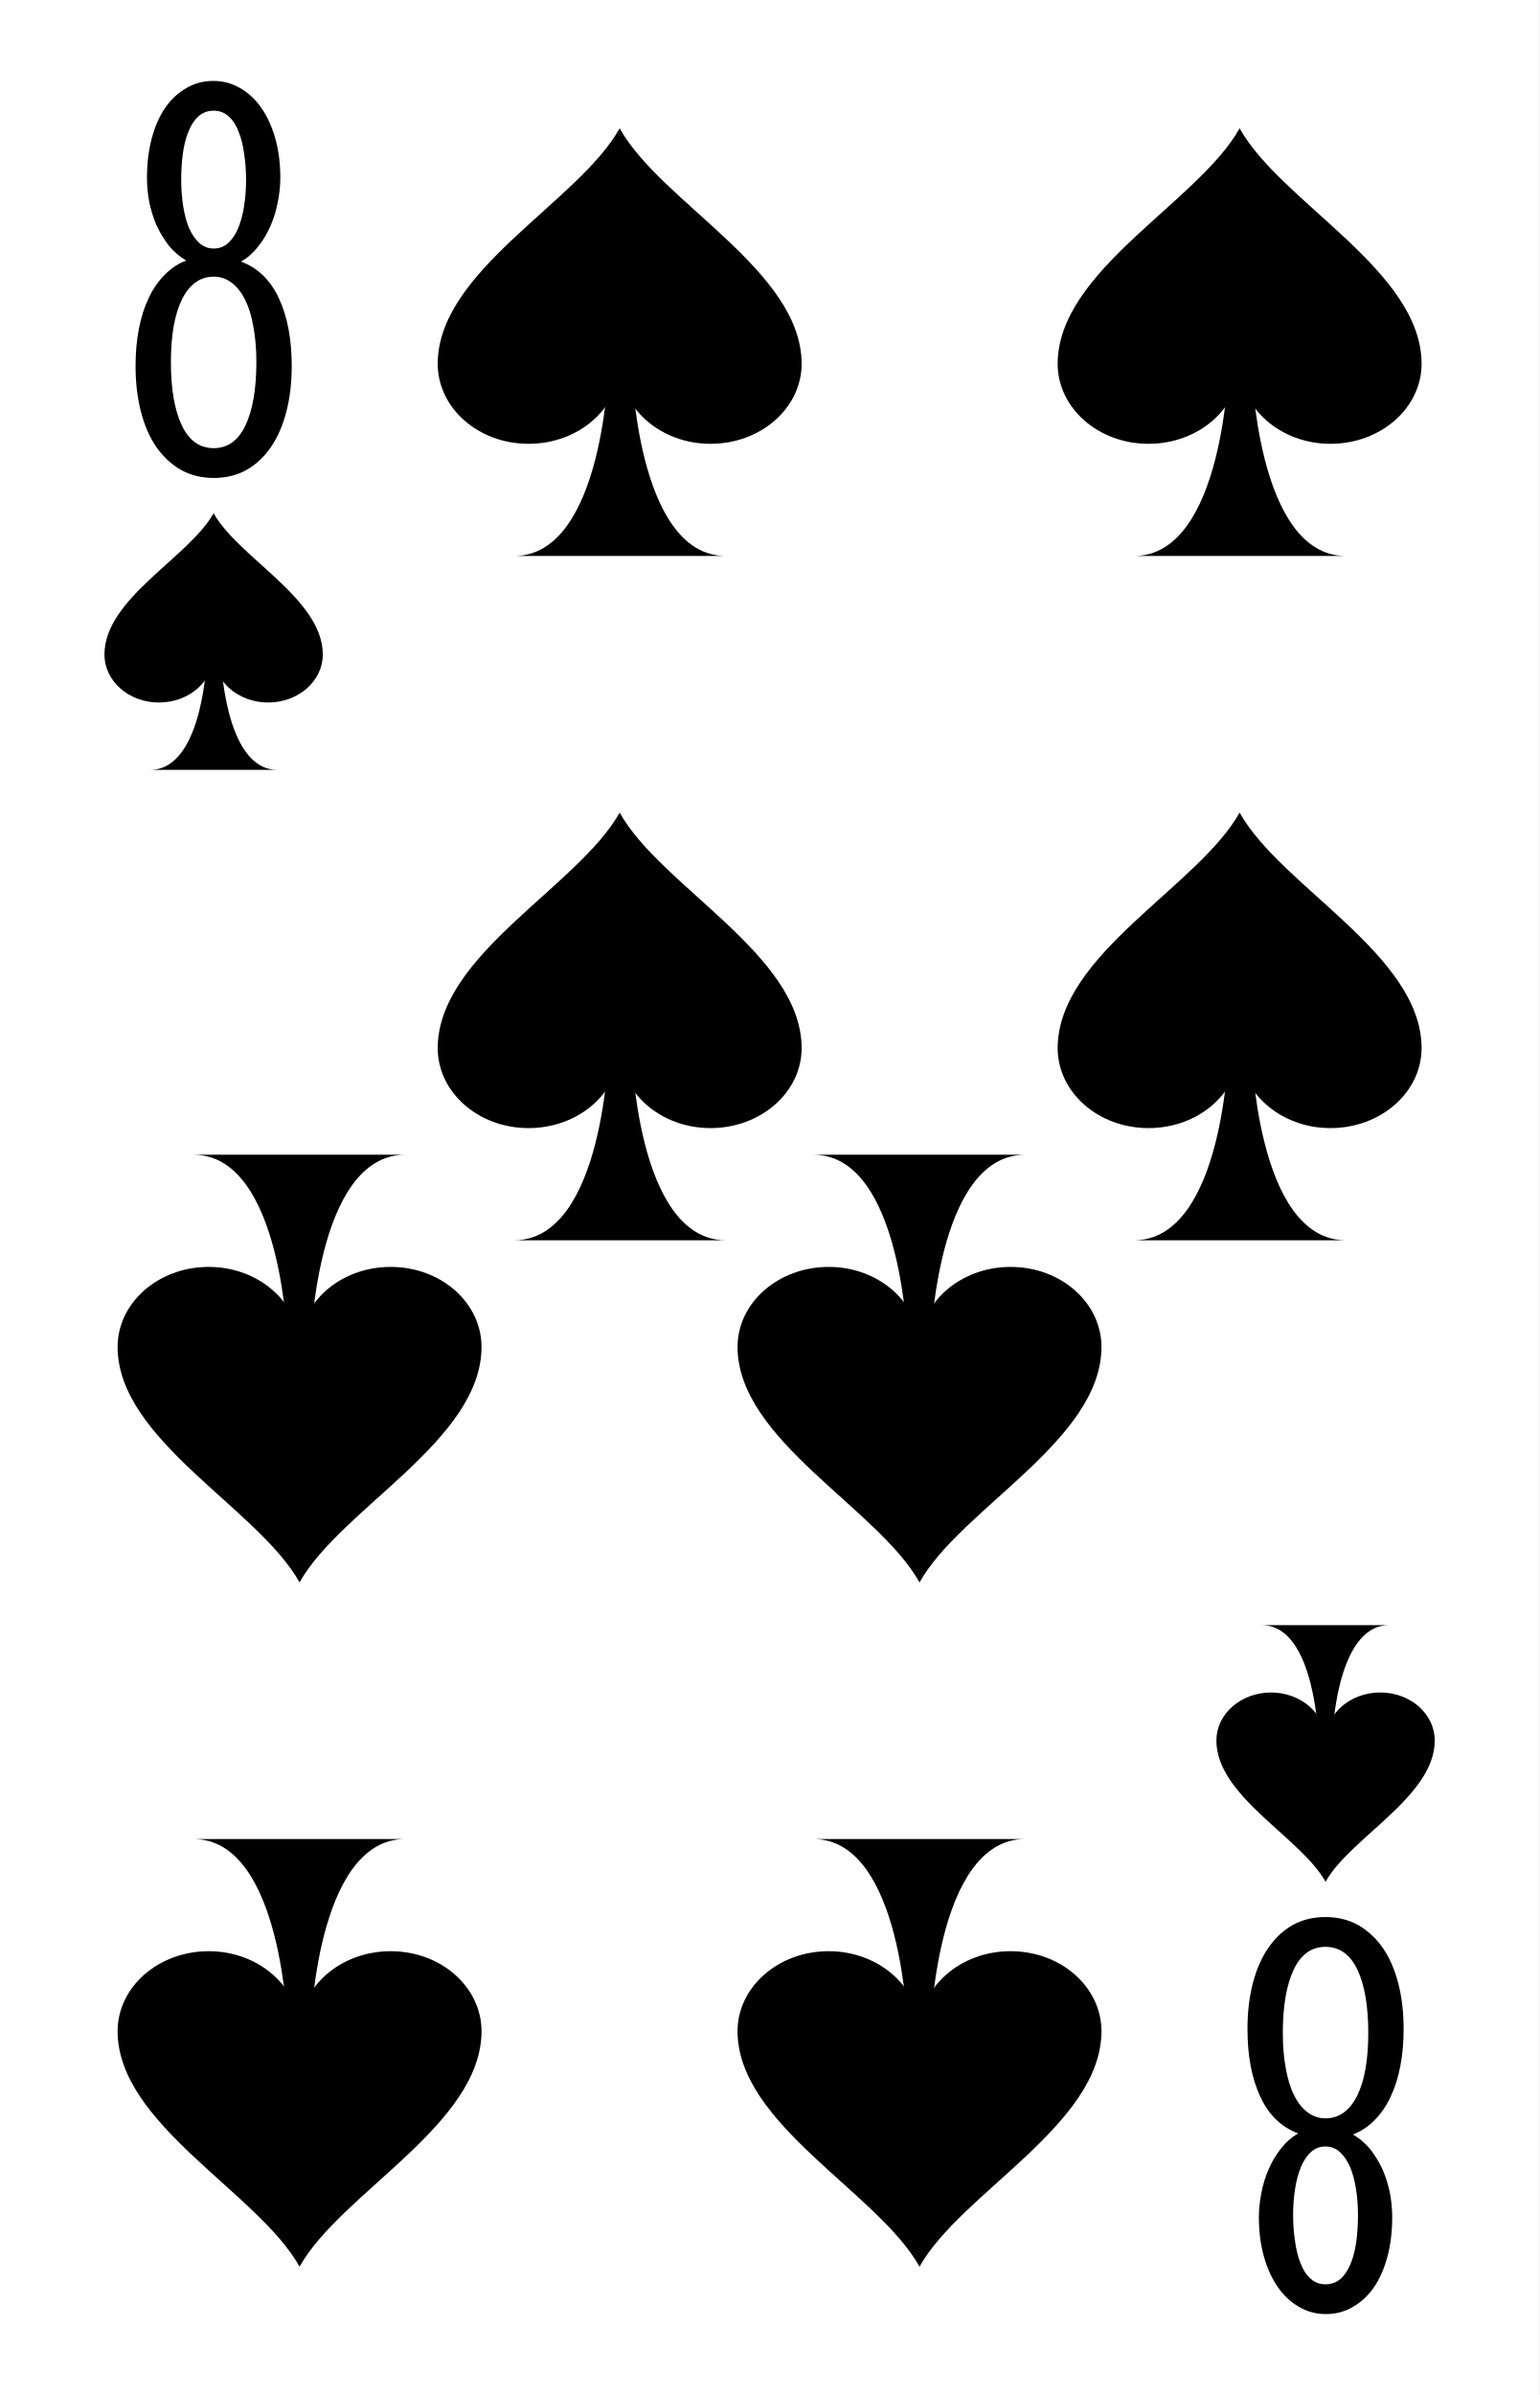
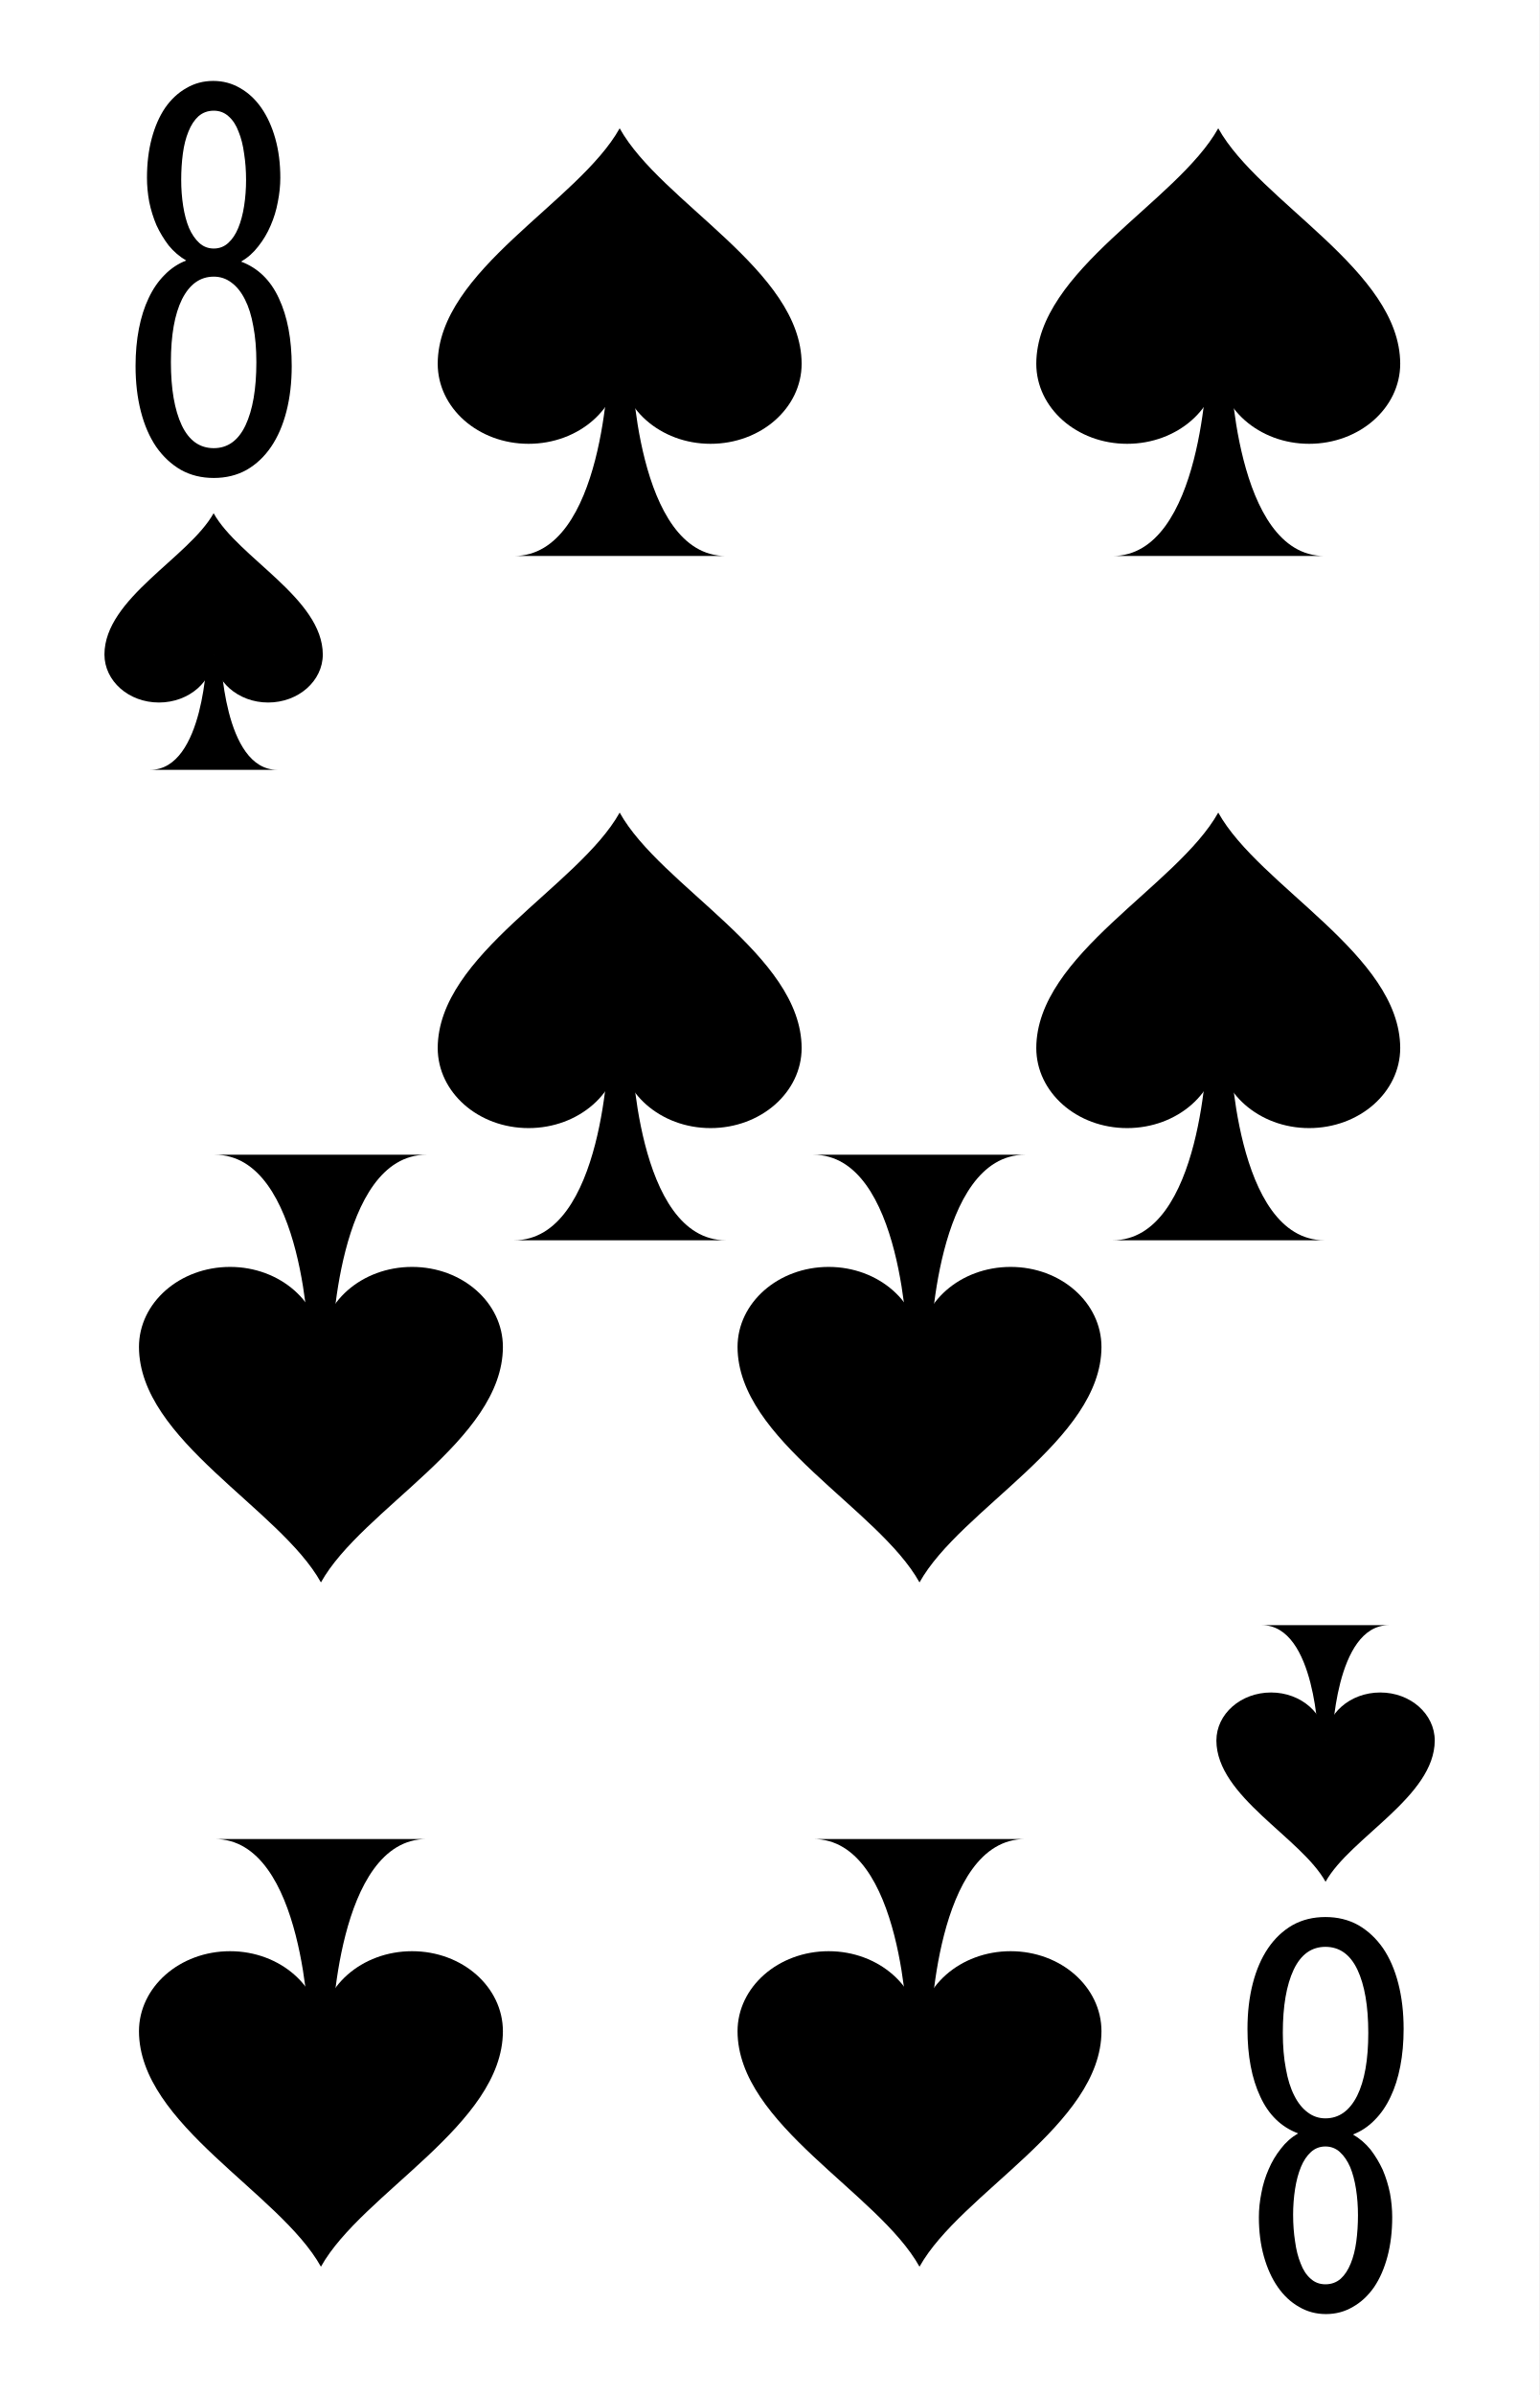
- <svg xmlns="http://www.w3.org/2000/svg" version="1.1" width="57.15mm" height="88.9mm" viewBox="0 0 57.15 88.9" id="svg24051">
-   <g transform="matrix(1,0,0,1,-54.145,-64.23)">
-     <g transform="matrix(0.264485,0,0,0.264485,-364.9021,-178.0595)" id="g17406">
+ <svg xmlns="http://www.w3.org/2000/svg" version="1.1" width="57.15mm" height="88.9mm" viewBox="0 0 57.15 88.9" id="svg4919">
+   <g transform="matrix(1,0,0,1,-223.4595,-213.6941)">
+     <g transform="matrix(0.264485,0,0,0.264485,-195.5876,-28.59544)" id="g4328">
      <rect y="916.08" x="1584.389" height="336.125" width="216.08" id="rect32155" style="display:inline;opacity:1;fill:#ffffff;fill-opacity:1;stroke:none;stroke-width:0.133;stroke-linecap:butt;stroke-linejoin:miter;stroke-miterlimit:47.146;stroke-dasharray:none;stroke-dashoffset:0;stroke-opacity:1;paint-order:markers fill stroke" />
      <g id="text32269" style="font-style:normal;font-variant:normal;font-weight:normal;font-stretch:normal;font-size:80.03px;line-height:125%;font-family:'Stint Ultra Condensed';-inkscape-font-specification:'Stint Ultra Condensed, ';font-variant-ligatures:normal;font-variant-caps:normal;font-variant-numeric:normal;font-feature-settings:normal;text-align:center;letter-spacing:0px;word-spacing:0px;writing-mode:lr-tb;text-anchor:middle;display:inline;fill:#000000;fill-opacity:1;stroke:none;stroke-width:1" aria-label="8" transform="translate(-2088.776,79.83975)">
        <path id="path12564" style="font-style:normal;font-variant:normal;font-weight:normal;font-stretch:normal;font-size:80.03px;font-family:'Stint Ultra Condensed';-inkscape-font-specification:'Stint Ultra Condensed, ';text-align:center;text-anchor:middle;stroke-width:1" d="m 3707.006,872.957 q 3.556,1.329 5.314,5.158 1.798,3.83 1.798,9.496 0,3.478 -0.742,6.37 -0.743,2.892 -2.149,4.963 -1.407,2.071 -3.439,3.243 -2.032,1.133 -4.611,1.133 -2.579,0 -4.611,-1.133 -2.032,-1.172 -3.478,-3.243 -1.407,-2.071 -2.149,-4.963 -0.743,-2.892 -0.743,-6.37 0,-2.814 0.469,-5.236 0.469,-2.423 1.368,-4.298 0.899,-1.915 2.227,-3.243 1.329,-1.368 3.048,-2.032 -1.407,-0.821 -2.462,-2.11 -1.016,-1.329 -1.719,-2.853 -0.664,-1.563 -1.016,-3.282 -0.313,-1.719 -0.313,-3.361 0,-3.009 0.664,-5.51 0.664,-2.501 1.876,-4.298 1.25,-1.798 2.97,-2.774 1.719,-1.016 3.791,-1.016 2.071,0 3.791,1.016 1.719,0.977 2.97,2.774 1.25,1.798 1.954,4.298 0.703,2.501 0.703,5.51 0,1.641 -0.352,3.4 -0.313,1.719 -1.016,3.322 -0.664,1.563 -1.719,2.892 -1.016,1.329 -2.423,2.149 z m 0.703,-11.489 q 0,-1.915 -0.274,-3.673 -0.234,-1.758 -0.782,-3.087 -0.508,-1.368 -1.407,-2.149 -0.86,-0.782 -2.071,-0.782 -1.25,0 -2.149,0.782 -0.86,0.782 -1.407,2.149 -0.547,1.329 -0.782,3.087 -0.234,1.758 -0.234,3.673 0,1.915 0.274,3.673 0.274,1.758 0.821,3.087 0.586,1.329 1.446,2.11 0.86,0.782 2.032,0.782 1.172,0 2.032,-0.782 0.86,-0.782 1.407,-2.11 0.547,-1.329 0.821,-3.087 0.274,-1.758 0.274,-3.673 z m -4.533,13.599 q -2.853,0 -4.455,3.165 -1.563,3.165 -1.563,8.831 0,5.627 1.524,8.87 1.524,3.204 4.494,3.204 2.931,0 4.455,-3.204 1.524,-3.243 1.524,-8.87 0,-2.814 -0.43,-5.041 -0.391,-2.227 -1.172,-3.751 -0.781,-1.563 -1.915,-2.384 -1.094,-0.821 -2.462,-0.821 z" />
      </g>
      <g id="text32273" style="font-style:normal;font-variant:normal;font-weight:normal;font-stretch:normal;font-size:80.03px;line-height:125%;font-family:'Stint Ultra Condensed';-inkscape-font-specification:'Stint Ultra Condensed, ';font-variant-ligatures:normal;font-variant-caps:normal;font-variant-numeric:normal;font-feature-settings:normal;text-align:center;letter-spacing:0px;word-spacing:0px;writing-mode:lr-tb;text-anchor:middle;display:inline;fill:#000000;fill-opacity:1;stroke:none;stroke-width:1" transform="rotate(180,-1044.388,39.91988)" aria-label="8">
        <path id="path12561" style="font-style:normal;font-variant:normal;font-weight:normal;font-stretch:normal;font-size:80.03px;font-family:'Stint Ultra Condensed';-inkscape-font-specification:'Stint Ultra Condensed, ';text-align:center;text-anchor:middle;stroke-width:1" d="m -3855.405,-1135.649 q 3.556,1.329 5.314,5.158 1.798,3.83 1.798,9.496 0,3.478 -0.743,6.37 -0.742,2.892 -2.149,4.963 -1.407,2.071 -3.439,3.243 -2.032,1.133 -4.611,1.133 -2.579,0 -4.611,-1.133 -2.032,-1.172 -3.478,-3.243 -1.407,-2.071 -2.149,-4.963 -0.742,-2.892 -0.742,-6.37 0,-2.813 0.469,-5.236 0.469,-2.423 1.368,-4.298 0.899,-1.915 2.227,-3.243 1.329,-1.368 3.048,-2.032 -1.407,-0.821 -2.462,-2.11 -1.016,-1.329 -1.719,-2.853 -0.664,-1.563 -1.016,-3.283 -0.313,-1.719 -0.313,-3.361 0,-3.009 0.664,-5.51 0.664,-2.501 1.876,-4.298 1.25,-1.798 2.97,-2.774 1.719,-1.016 3.791,-1.016 2.071,0 3.79,1.016 1.719,0.977 2.97,2.774 1.25,1.798 1.954,4.298 0.703,2.501 0.703,5.51 0,1.641 -0.352,3.4 -0.313,1.719 -1.016,3.321 -0.664,1.563 -1.719,2.892 -1.016,1.329 -2.423,2.149 z m 0.703,-11.489 q 0,-1.915 -0.274,-3.673 -0.234,-1.758 -0.781,-3.087 -0.508,-1.368 -1.407,-2.149 -0.86,-0.782 -2.071,-0.782 -1.25,0 -2.149,0.782 -0.86,0.781 -1.407,2.149 -0.547,1.329 -0.781,3.087 -0.234,1.758 -0.234,3.673 0,1.915 0.274,3.673 0.274,1.758 0.821,3.087 0.586,1.329 1.446,2.11 0.86,0.781 2.032,0.781 1.172,0 2.032,-0.781 0.86,-0.781 1.407,-2.11 0.547,-1.329 0.821,-3.087 0.274,-1.758 0.274,-3.673 z m -4.533,13.599 q -2.853,0 -4.455,3.165 -1.563,3.165 -1.563,8.831 0,5.627 1.524,8.87 1.524,3.204 4.494,3.204 2.931,0 4.455,-3.204 1.524,-3.243 1.524,-8.87 0,-2.814 -0.43,-5.041 -0.391,-2.227 -1.172,-3.751 -0.782,-1.563 -1.915,-2.384 -1.094,-0.821 -2.462,-0.821 z" />
      </g>
      <g style="display:inline;stroke-width:0.634" transform="matrix(-3.784509,0,0,-3.784509,1671.383,964.0982)" id="g32779">
        <path style="stroke-width:0.634" d="m 3.92,-7.93 c -1.67,0 -2.55,1.78 -3.01,3.56 -0.46,1.78 -0.5,3.56 -0.5,3.56 l -0.85,0.01 c 0,0 -0.16,-7.13 -3.5,-7.13 z" id="path32775" />
        <path style="stroke-width:0.634" d="M 6.75,-0.8 C 6.74,2.67 1.53,5.19 0,7.93 -1.53,5.18 -6.74,2.66 -6.75,-0.8 c 0,-1.64 1.51,-2.97 3.38,-2.97 1.86,0 3.37,1.33 3.37,2.97 0,-1.64 1.51,-2.97 3.38,-2.97 1.87,0 3.37,1.33 3.37,2.97 z" id="path32777" />
      </g>
-       <g id="g32785" transform="matrix(-3.784509,0,0,-3.784509,1758.416,964.0982)" style="display:inline;stroke-width:0.634">
+       <g id="g32785" transform="matrix(-3.784509,0,0,-3.784509,1755.415,964.0982)" style="display:inline;stroke-width:0.634">
        <path id="path32781" d="m 3.92,-7.93 c -1.67,0 -2.55,1.78 -3.01,3.56 -0.46,1.78 -0.5,3.56 -0.5,3.56 l -0.85,0.01 c 0,0 -0.16,-7.13 -3.5,-7.13 z" style="stroke-width:0.634" />
        <path id="path32783" d="M 6.75,-0.8 C 6.74,2.67 1.53,5.19 0,7.93 -1.53,5.18 -6.74,2.66 -6.75,-0.8 c 0,-1.64 1.51,-2.97 3.38,-2.97 1.86,0 3.37,1.33 3.37,2.97 0,-1.64 1.51,-2.97 3.38,-2.97 1.87,0 3.37,1.33 3.37,2.97 z" style="stroke-width:0.634" />
      </g>
      <g id="g32791" transform="matrix(-3.784509,0,0,-3.784509,1671.383,1060.134)" style="display:inline;stroke-width:0.634">
        <path id="path32787" d="m 3.92,-7.93 c -1.67,0 -2.55,1.78 -3.01,3.56 -0.46,1.78 -0.5,3.56 -0.5,3.56 l -0.85,0.01 c 0,0 -0.16,-7.13 -3.5,-7.13 z" style="stroke-width:0.634" />
        <path id="path32789" d="M 6.75,-0.8 C 6.74,2.67 1.53,5.19 0,7.93 -1.53,5.18 -6.74,2.66 -6.75,-0.8 c 0,-1.64 1.51,-2.97 3.38,-2.97 1.86,0 3.37,1.33 3.37,2.97 0,-1.64 1.51,-2.97 3.38,-2.97 1.87,0 3.37,1.33 3.37,2.97 z" style="stroke-width:0.634" />
      </g>
-       <g style="display:inline;stroke-width:0.634" transform="matrix(-3.784509,0,0,-3.784509,1758.416,1060.134)" id="g32797">
+       <g style="display:inline;stroke-width:0.634" transform="matrix(-3.784509,0,0,-3.784509,1755.415,1060.134)" id="g32797">
        <path style="stroke-width:0.634" d="m 3.92,-7.93 c -1.67,0 -2.55,1.78 -3.01,3.56 -0.46,1.78 -0.5,3.56 -0.5,3.56 l -0.85,0.01 c 0,0 -0.16,-7.13 -3.5,-7.13 z" id="path32793" />
        <path style="stroke-width:0.634" d="M 6.75,-0.8 C 6.74,2.67 1.53,5.19 0,7.93 -1.53,5.18 -6.74,2.66 -6.75,-0.8 c 0,-1.64 1.51,-2.97 3.38,-2.97 1.86,0 3.37,1.33 3.37,2.97 0,-1.64 1.51,-2.97 3.38,-2.97 1.87,0 3.37,1.33 3.37,2.97 z" id="path32795" />
      </g>
-       <g style="display:inline;stroke-width:0.634" transform="matrix(3.784509,0,0,3.784509,1626.443,1204.188)" id="g32803">
+       <g style="display:inline;stroke-width:0.634" transform="matrix(3.784509,0,0,3.784509,1629.444,1204.188)" id="g32803">
        <path style="stroke-width:0.634" d="m 3.92,-7.93 c -1.67,0 -2.55,1.78 -3.01,3.56 -0.46,1.78 -0.5,3.56 -0.5,3.56 l -0.85,0.01 c 0,0 -0.16,-7.13 -3.5,-7.13 z" id="path32799" />
        <path style="stroke-width:0.634" d="M 6.75,-0.8 C 6.74,2.67 1.53,5.19 0,7.93 -1.53,5.18 -6.74,2.66 -6.75,-0.8 c 0,-1.64 1.51,-2.97 3.38,-2.97 1.86,0 3.37,1.33 3.37,2.97 0,-1.64 1.51,-2.97 3.38,-2.97 1.87,0 3.37,1.33 3.37,2.97 z" id="path32801" />
      </g>
      <g id="g32809" transform="matrix(3.784509,0,0,3.784509,1713.475,1204.188)" style="display:inline;stroke-width:0.634">
        <path id="path32805" d="m 3.92,-7.93 c -1.67,0 -2.55,1.78 -3.01,3.56 -0.46,1.78 -0.5,3.56 -0.5,3.56 l -0.85,0.01 c 0,0 -0.16,-7.13 -3.5,-7.13 z" style="stroke-width:0.634" />
        <path id="path32807" d="M 6.75,-0.8 C 6.74,2.67 1.53,5.19 0,7.93 -1.53,5.18 -6.74,2.66 -6.75,-0.8 c 0,-1.64 1.51,-2.97 3.38,-2.97 1.86,0 3.37,1.33 3.37,2.97 0,-1.64 1.51,-2.97 3.38,-2.97 1.87,0 3.37,1.33 3.37,2.97 z" style="stroke-width:0.634" />
      </g>
-       <g id="g32815" transform="matrix(3.784509,0,0,3.784509,1626.443,1108.152)" style="display:inline;stroke-width:0.634">
+       <g id="g32815" transform="matrix(3.784509,0,0,3.784509,1629.444,1108.152)" style="display:inline;stroke-width:0.634">
        <path id="path32811" d="m 3.92,-7.93 c -1.67,0 -2.55,1.78 -3.01,3.56 -0.46,1.78 -0.5,3.56 -0.5,3.56 l -0.85,0.01 c 0,0 -0.16,-7.13 -3.5,-7.13 z" style="stroke-width:0.634" />
        <path id="path32813" d="M 6.75,-0.8 C 6.74,2.67 1.53,5.19 0,7.93 -1.53,5.18 -6.74,2.66 -6.75,-0.8 c 0,-1.64 1.51,-2.97 3.38,-2.97 1.86,0 3.37,1.33 3.37,2.97 0,-1.64 1.51,-2.97 3.38,-2.97 1.87,0 3.37,1.33 3.37,2.97 z" style="stroke-width:0.634" />
      </g>
      <g style="display:inline;stroke-width:0.634" transform="matrix(3.784509,0,0,3.784509,1713.475,1108.152)" id="g32821">
        <path style="stroke-width:0.634" d="m 3.92,-7.93 c -1.67,0 -2.55,1.78 -3.01,3.56 -0.46,1.78 -0.5,3.56 -0.5,3.56 l -0.85,0.01 c 0,0 -0.16,-7.13 -3.5,-7.13 z" id="path32817" />
        <path style="stroke-width:0.634" d="M 6.75,-0.8 C 6.74,2.67 1.53,5.19 0,7.93 -1.53,5.18 -6.74,2.66 -6.75,-0.8 c 0,-1.64 1.51,-2.97 3.38,-2.97 1.86,0 3.37,1.33 3.37,2.97 0,-1.64 1.51,-2.97 3.38,-2.97 1.87,0 3.37,1.33 3.37,2.97 z" id="path32819" />
      </g>
      <g id="g33139" transform="matrix(-2.270705,0,0,-2.270705,1614.378,1006.114)" style="display:inline;stroke-width:1.057">
        <path id="path33135" d="m 3.92,-7.93 c -1.67,0 -2.55,1.78 -3.01,3.56 -0.46,1.78 -0.5,3.56 -0.5,3.56 l -0.85,0.01 c 0,0 -0.16,-7.13 -3.5,-7.13 z" style="stroke-width:1.057" />
        <path id="path33137" d="M 6.75,-0.8 C 6.74,2.67 1.53,5.19 0,7.93 -1.53,5.18 -6.74,2.66 -6.75,-0.8 c 0,-1.64 1.51,-2.97 3.38,-2.97 1.86,0 3.37,1.33 3.37,2.97 0,-1.64 1.51,-2.97 3.38,-2.97 1.87,0 3.37,1.33 3.37,2.97 z" style="stroke-width:1.057" />
      </g>
      <g style="display:inline;stroke-width:1.057" transform="matrix(2.270705,0,0,2.270705,1770.481,1162.172)" id="g33145">
        <path style="stroke-width:1.057" d="m 3.92,-7.93 c -1.67,0 -2.55,1.78 -3.01,3.56 -0.46,1.78 -0.5,3.56 -0.5,3.56 l -0.85,0.01 c 0,0 -0.16,-7.13 -3.5,-7.13 z" id="path33141" />
        <path style="stroke-width:1.057" d="M 6.75,-0.8 C 6.74,2.67 1.53,5.19 0,7.93 -1.53,5.18 -6.74,2.66 -6.75,-0.8 c 0,-1.64 1.51,-2.97 3.38,-2.97 1.86,0 3.37,1.33 3.37,2.97 0,-1.64 1.51,-2.97 3.38,-2.97 1.87,0 3.37,1.33 3.37,2.97 z" id="path33143" />
      </g>
    </g>
  </g>
</svg>
